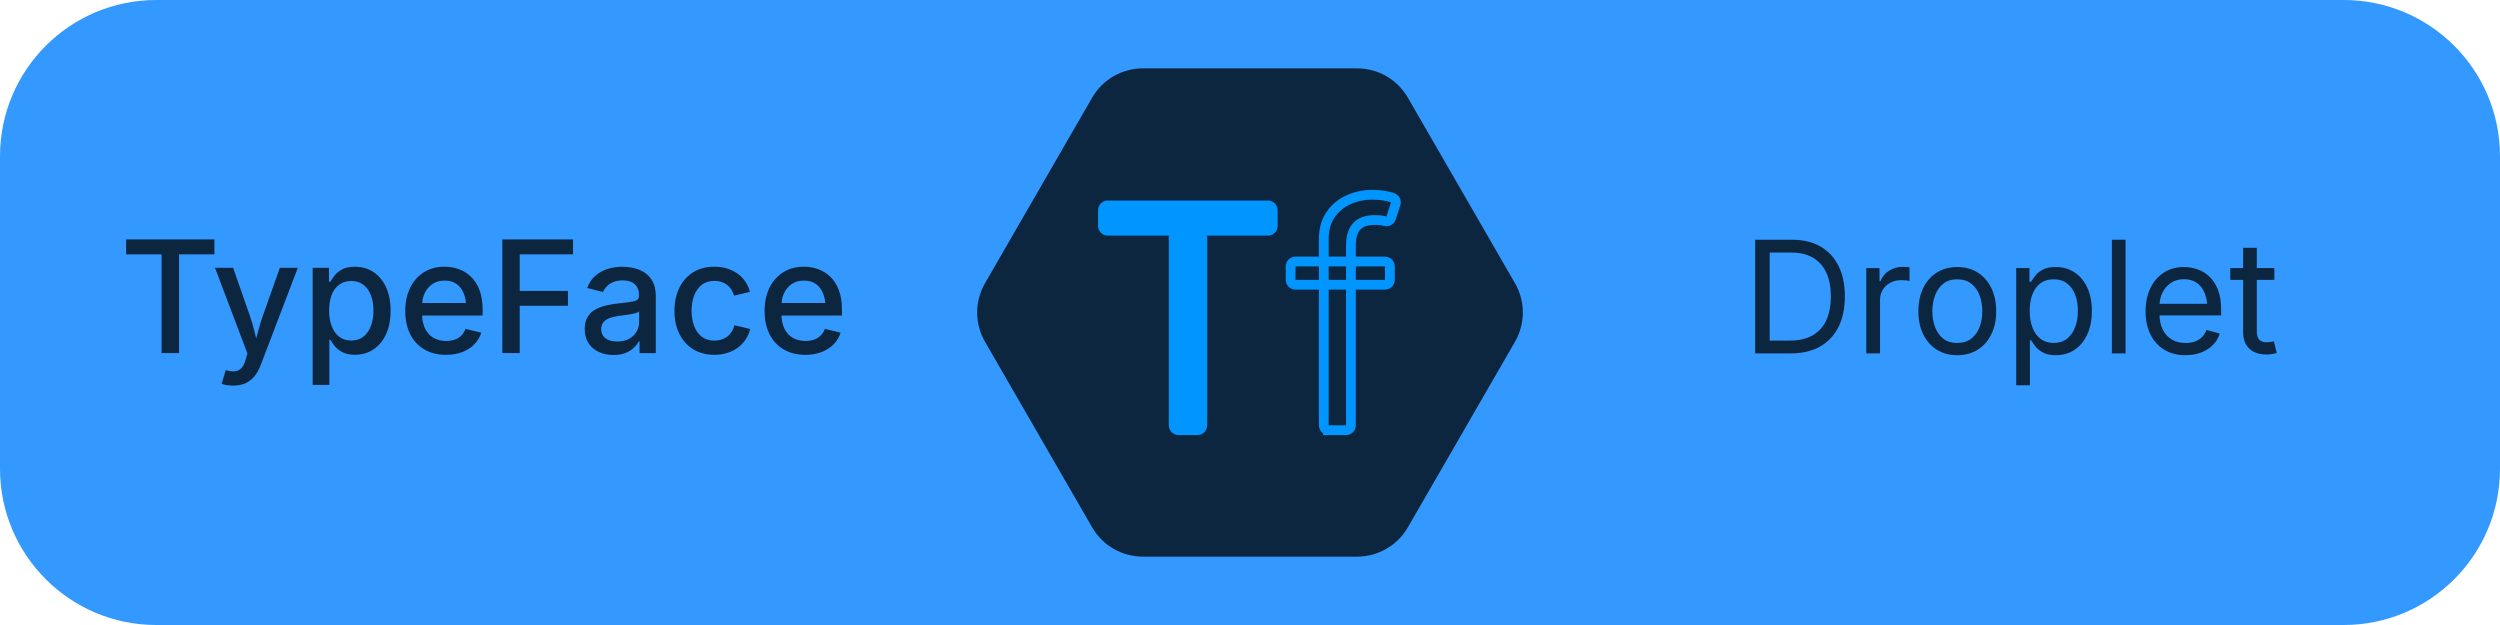
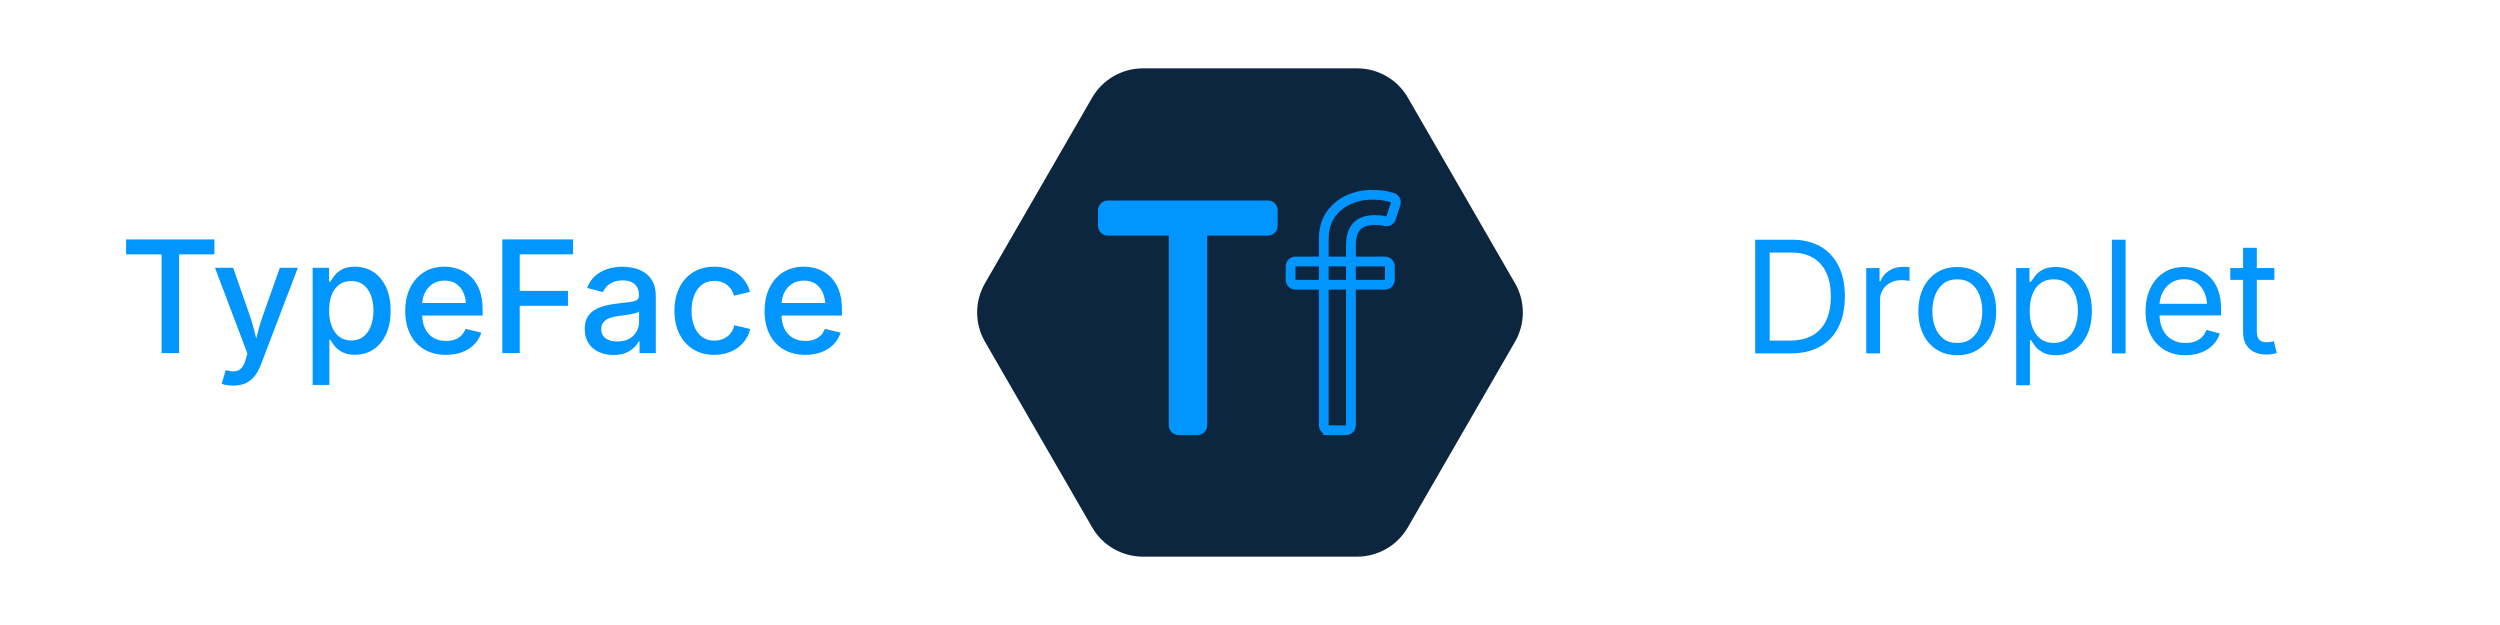
<svg xmlns="http://www.w3.org/2000/svg" id="_レイヤー_1" data-name="レイヤー 1" viewBox="0 0 1024 256">
  <defs>
    <style>
-       .cls-1 {
-         fill: #39f;
-       }
- 
-       .cls-2 {
+       .cls-1, .cls-2 {
        fill: #0095ff;
      }

      .cls-2, .cls-3 {
        stroke: #0095ff;
        stroke-miterlimit: 10;
        stroke-width: 4px;
      }

      .cls-4 {
        fill: #0d2640;
      }

      .cls-3 {
        fill: none;
      }
    </style>
  </defs>
-   <rect class="cls-1" width="1024" height="256" rx="64" ry="64" />
  <g>
    <path class="cls-4" d="M576.66,40l43.88,76c4.29,7.43,4.29,16.57,0,24l-43.88,76c-4.29,7.43-12.21,12-20.78,12h-87.76c-8.57,0-16.5-4.57-20.78-12l-43.88-76c-4.29-7.43-4.29-16.57,0-24l43.88-76c4.29-7.43,12.21-12,20.78-12h87.76c8.57,0,16.5,4.57,20.78,12Z" />
    <g>
      <path class="cls-2" d="M451.75,92.51v-6.38c0-1.1.9-2,2-2h65.58c1.1,0,2,.9,2,2v6.38c0,1.1-.9,2-2,2h-26.86v79.7c0,1.1-.9,2-2,2h-7.74c-1.1,0-2-.9-2-2v-79.7h-26.98c-1.1,0-2-.9-2-2Z" />
      <path class="cls-3" d="M569.29,109.11v5.52c0,1.1-.9,2-2,2h-36.66c-1.1,0-2-.9-2-2v-5.52c0-1.1.9-2,2-2h36.66c1.1,0,2,.9,2,2ZM544.22,176.2c-1.1,0-2-.9-2-2v-76.3c0-4,.94-7.33,2.81-10.01,1.87-2.68,4.32-4.7,7.32-6.06,3.01-1.36,6.18-2.04,9.52-2.04,2.64,0,4.82.22,6.55.65.71.18,1.34.35,1.9.52,1.08.32,1.68,1.46,1.34,2.54l-1.88,5.8c-.33,1.02-1.4,1.59-2.44,1.31-.14-.04-.28-.08-.43-.12-.93-.25-2.17-.37-3.74-.37-3.42,0-5.91.88-7.48,2.63-1.57,1.75-2.35,4.29-2.35,7.63v73.83c0,1.1-.9,2-2,2h-7.12Z" />
    </g>
  </g>
  <g>
-     <path class="cls-4" d="M51.66,104.19v-6.12h36.16v6.12h-14.47v40.44h-7.16v-40.44h-14.53Z" />
-     <path class="cls-4" d="M90.78,157.19l1.69-5.59.78.19c1.19.31,2.25.4,3.2.25.95-.15,1.77-.59,2.47-1.33.7-.74,1.25-1.86,1.67-3.36l.75-2.56-13.28-35.09h7.44l6.91,19.84c.77,2.21,1.41,4.41,1.92,6.59.51,2.19,1.07,4.37,1.67,6.53h-2.12c.6-2.17,1.18-4.35,1.73-6.55.55-2.2,1.21-4.39,1.98-6.58l7.03-19.84h7.38l-15.19,39.78c-.71,1.88-1.58,3.44-2.61,4.69-1.03,1.25-2.26,2.19-3.67,2.83-1.42.63-3.06.95-4.94.95-1.08,0-2.05-.08-2.91-.23-.85-.16-1.49-.33-1.91-.52Z" />
-     <path class="cls-4" d="M128.06,157.69v-48h6.69v5.69h.56c.42-.73.99-1.57,1.73-2.53.74-.96,1.77-1.8,3.09-2.52,1.32-.72,3.08-1.08,5.27-1.08,2.79,0,5.29.71,7.48,2.12,2.2,1.42,3.93,3.47,5.2,6.16,1.27,2.69,1.91,5.93,1.91,9.72s-.62,6.97-1.88,9.67c-1.25,2.7-2.97,4.77-5.17,6.22-2.2,1.45-4.71,2.17-7.55,2.17-2.1,0-3.83-.36-5.17-1.08-1.34-.72-2.4-1.56-3.16-2.52-.76-.96-1.35-1.81-1.77-2.56h-.38v18.53h-6.88ZM143.87,139.47c2,0,3.68-.54,5.03-1.62,1.35-1.08,2.37-2.55,3.05-4.41.68-1.85,1.02-3.94,1.02-6.25s-.34-4.35-1.02-6.17c-.68-1.82-1.69-3.27-3.03-4.33-1.34-1.06-3.03-1.59-5.05-1.59s-3.61.51-4.97,1.52c-1.35,1.01-2.38,2.42-3.06,4.22-.69,1.8-1.03,3.92-1.03,6.36s.35,4.55,1.05,6.39c.7,1.84,1.72,3.29,3.08,4.33,1.35,1.04,3,1.56,4.94,1.56Z" />
-     <path class="cls-4" d="M182.69,145.34c-3.44,0-6.41-.74-8.91-2.22-2.5-1.48-4.42-3.56-5.77-6.25s-2.02-5.84-2.02-9.47.66-6.74,1.98-9.47c1.32-2.73,3.19-4.86,5.61-6.39,2.42-1.53,5.25-2.3,8.5-2.3,2,0,3.93.33,5.78.98,1.85.66,3.52,1.68,5,3.08,1.48,1.4,2.65,3.2,3.52,5.42.86,2.22,1.3,4.91,1.3,8.08v2.44h-27.84v-5.12h24.31l-3.22,1.69c0-2.15-.33-4.04-1-5.67-.67-1.63-1.65-2.91-2.95-3.83-1.3-.92-2.93-1.38-4.89-1.38s-3.59.47-4.97,1.41-2.42,2.17-3.14,3.7c-.72,1.53-1.08,3.2-1.08,5.02v3.5c0,2.4.41,4.42,1.23,6.08.82,1.66,1.97,2.91,3.45,3.75,1.48.84,3.2,1.27,5.16,1.27,1.29,0,2.46-.18,3.5-.55,1.04-.36,1.94-.92,2.7-1.66.76-.74,1.34-1.65,1.73-2.73l6.47,1.53c-.56,1.79-1.51,3.38-2.83,4.75-1.32,1.38-2.97,2.44-4.94,3.2s-4.2,1.14-6.7,1.14Z" />
-     <path class="cls-4" d="M205.75,144.62v-46.56h28.97v6.12h-21.84v14.97h19.75v6.09h-19.75v19.38h-7.12Z" />
-     <path class="cls-4" d="M251.31,145.41c-2.21,0-4.21-.41-6-1.23-1.79-.82-3.21-2.03-4.25-3.61-1.04-1.58-1.56-3.52-1.56-5.81,0-1.98.38-3.6,1.14-4.88.76-1.27,1.79-2.28,3.09-3.03,1.3-.75,2.75-1.31,4.34-1.69,1.59-.38,3.21-.66,4.86-.84,2.06-.25,3.74-.45,5.03-.61,1.29-.16,2.24-.42,2.86-.78.61-.36.92-.95.92-1.77v-.19c0-1.31-.25-2.42-.75-3.31-.5-.9-1.25-1.59-2.23-2.08-.99-.49-2.22-.73-3.7-.73s-2.83.23-3.92.7-1.98,1.07-2.66,1.8c-.68.73-1.18,1.49-1.52,2.28l-6.47-1.69c.79-2.08,1.93-3.76,3.41-5.03,1.48-1.27,3.18-2.2,5.09-2.78,1.92-.58,3.9-.88,5.94-.88,1.42,0,2.92.17,4.5.5,1.58.33,3.07.94,4.47,1.81,1.4.88,2.53,2.1,3.41,3.69.88,1.58,1.31,3.65,1.31,6.19v23.19h-6.66v-4.78h-.34c-.46.9-1.14,1.77-2.03,2.62-.9.85-2.03,1.56-3.39,2.11-1.36.55-3,.83-4.89.83ZM252.84,139.88c1.88,0,3.48-.36,4.81-1.09,1.33-.73,2.35-1.7,3.06-2.91.71-1.21,1.06-2.49,1.06-3.84v-4.47c-.25.25-.72.47-1.42.67-.7.2-1.5.38-2.39.53-.9.16-1.76.29-2.59.39-.83.1-1.52.19-2.06.25-1.29.17-2.47.45-3.55.84-1.07.4-1.93.96-2.56,1.69-.64.73-.95,1.7-.95,2.91,0,1.1.29,2.03.86,2.78.57.75,1.35,1.31,2.33,1.69.98.38,2.11.56,3.41.56Z" />
-     <path class="cls-4" d="M292.56,145.34c-3.29,0-6.16-.75-8.59-2.25s-4.33-3.6-5.69-6.31c-1.35-2.71-2.03-5.85-2.03-9.44s.68-6.8,2.03-9.52c1.35-2.72,3.25-4.83,5.69-6.33s5.3-2.25,8.59-2.25c1.81,0,3.51.23,5.09.7,1.58.47,3.02,1.15,4.3,2.03,1.28.89,2.36,1.97,3.25,3.25.89,1.28,1.55,2.72,1.98,4.33l-6.53,1.56c-.23-.9-.58-1.71-1.06-2.45-.48-.74-1.06-1.38-1.73-1.92-.68-.54-1.46-.96-2.34-1.25-.89-.29-1.86-.44-2.92-.44-2.1,0-3.85.56-5.23,1.67-1.39,1.12-2.42,2.6-3.09,4.45-.68,1.85-1.02,3.91-1.02,6.16s.34,4.27,1.02,6.11c.68,1.84,1.71,3.32,3.09,4.42,1.39,1.1,3.13,1.66,5.23,1.66,1.08,0,2.07-.15,2.97-.45.9-.3,1.7-.73,2.41-1.28.71-.55,1.3-1.22,1.78-2,.48-.78.82-1.64,1.03-2.58l6.5,1.56c-.42,1.65-1.07,3.12-1.97,4.42-.9,1.3-1.98,2.41-3.27,3.33-1.28.92-2.72,1.62-4.33,2.09-1.6.48-3.32.72-5.16.72Z" />
-     <path class="cls-4" d="M329.87,145.34c-3.44,0-6.41-.74-8.91-2.22-2.5-1.48-4.42-3.56-5.77-6.25-1.34-2.69-2.02-5.84-2.02-9.47s.66-6.74,1.98-9.47c1.32-2.73,3.19-4.86,5.61-6.39,2.42-1.53,5.25-2.3,8.5-2.3,2,0,3.93.33,5.78.98,1.85.66,3.52,1.68,5,3.08,1.48,1.4,2.65,3.2,3.52,5.42.86,2.22,1.3,4.91,1.3,8.08v2.44h-27.84v-5.12h24.31l-3.22,1.69c0-2.15-.33-4.04-1-5.67-.67-1.63-1.65-2.91-2.95-3.83-1.3-.92-2.93-1.38-4.89-1.38s-3.59.47-4.97,1.41-2.42,2.17-3.14,3.7c-.72,1.53-1.08,3.2-1.08,5.02v3.5c0,2.4.41,4.42,1.23,6.08.82,1.66,1.97,2.91,3.45,3.75,1.48.84,3.2,1.27,5.16,1.27,1.29,0,2.46-.18,3.5-.55,1.04-.36,1.94-.92,2.7-1.66.76-.74,1.34-1.65,1.73-2.73l6.47,1.53c-.56,1.79-1.51,3.38-2.83,4.75-1.32,1.38-2.97,2.44-4.94,3.2-1.97.76-4.2,1.14-6.7,1.14Z" />
+     <path class="cls-1" d="M51.66,104.19v-6.12h36.16v6.12h-14.47v40.44h-7.16v-40.44h-14.53Z" />
+     <path class="cls-1" d="M90.78,157.19l1.69-5.59.78.19c1.19.31,2.25.4,3.2.25.95-.15,1.77-.59,2.47-1.33.7-.74,1.25-1.86,1.67-3.36l.75-2.56-13.28-35.09h7.44l6.91,19.84c.77,2.21,1.41,4.41,1.92,6.59.51,2.19,1.07,4.37,1.67,6.53h-2.12c.6-2.17,1.18-4.35,1.73-6.55.55-2.2,1.21-4.39,1.98-6.58l7.03-19.84h7.38l-15.19,39.78c-.71,1.88-1.58,3.44-2.61,4.69-1.03,1.25-2.26,2.19-3.67,2.83-1.42.63-3.06.95-4.94.95-1.08,0-2.05-.08-2.91-.23-.85-.16-1.49-.33-1.91-.52Z" />
+     <path class="cls-1" d="M128.06,157.69v-48h6.69v5.69h.56c.42-.73.99-1.57,1.73-2.53.74-.96,1.77-1.8,3.09-2.52,1.32-.72,3.08-1.08,5.27-1.08,2.79,0,5.29.71,7.48,2.12,2.2,1.42,3.93,3.47,5.2,6.16,1.27,2.69,1.91,5.93,1.91,9.72s-.62,6.97-1.88,9.67c-1.25,2.7-2.97,4.77-5.17,6.22-2.2,1.45-4.71,2.17-7.55,2.17-2.1,0-3.83-.36-5.17-1.08-1.34-.72-2.4-1.56-3.16-2.52-.76-.96-1.35-1.81-1.77-2.56h-.38v18.53h-6.88ZM143.87,139.47c2,0,3.68-.54,5.03-1.62,1.35-1.08,2.37-2.55,3.05-4.41.68-1.85,1.02-3.94,1.02-6.25s-.34-4.35-1.02-6.17c-.68-1.82-1.69-3.27-3.03-4.33-1.34-1.06-3.03-1.59-5.05-1.59s-3.61.51-4.97,1.52c-1.35,1.01-2.38,2.42-3.06,4.22-.69,1.8-1.03,3.92-1.03,6.36s.35,4.55,1.05,6.39c.7,1.84,1.72,3.29,3.08,4.33,1.35,1.04,3,1.56,4.94,1.56Z" />
+     <path class="cls-1" d="M182.69,145.34c-3.44,0-6.41-.74-8.91-2.22-2.5-1.48-4.42-3.56-5.77-6.25s-2.02-5.84-2.02-9.47.66-6.74,1.98-9.47c1.32-2.73,3.19-4.86,5.61-6.39,2.42-1.53,5.25-2.3,8.5-2.3,2,0,3.93.33,5.78.98,1.85.66,3.52,1.68,5,3.08,1.48,1.4,2.65,3.2,3.52,5.42.86,2.22,1.3,4.91,1.3,8.08v2.44h-27.84v-5.12h24.31l-3.22,1.69c0-2.15-.33-4.04-1-5.67-.67-1.63-1.65-2.91-2.95-3.83-1.3-.92-2.93-1.38-4.89-1.38s-3.59.47-4.97,1.41-2.42,2.17-3.14,3.7c-.72,1.53-1.08,3.2-1.08,5.02v3.5c0,2.4.41,4.42,1.23,6.08.82,1.66,1.97,2.91,3.45,3.75,1.48.84,3.2,1.27,5.16,1.27,1.29,0,2.46-.18,3.5-.55,1.04-.36,1.94-.92,2.7-1.66.76-.74,1.34-1.65,1.73-2.73l6.47,1.53c-.56,1.79-1.51,3.38-2.83,4.75-1.32,1.38-2.97,2.44-4.94,3.2s-4.2,1.14-6.7,1.14Z" />
+     <path class="cls-1" d="M205.75,144.62v-46.56h28.97v6.12h-21.84v14.97h19.75v6.09h-19.75v19.38h-7.12Z" />
+     <path class="cls-1" d="M251.31,145.41c-2.21,0-4.21-.41-6-1.23-1.79-.82-3.21-2.03-4.25-3.61-1.04-1.58-1.56-3.52-1.56-5.81,0-1.98.38-3.6,1.14-4.88.76-1.27,1.79-2.28,3.09-3.03,1.3-.75,2.75-1.31,4.34-1.69,1.59-.38,3.21-.66,4.86-.84,2.06-.25,3.74-.45,5.03-.61,1.29-.16,2.24-.42,2.86-.78.61-.36.92-.95.92-1.77v-.19c0-1.31-.25-2.42-.75-3.31-.5-.9-1.25-1.59-2.23-2.08-.99-.49-2.22-.73-3.7-.73s-2.83.23-3.92.7-1.98,1.07-2.66,1.8c-.68.73-1.18,1.49-1.52,2.28l-6.47-1.69c.79-2.08,1.93-3.76,3.41-5.03,1.48-1.27,3.18-2.2,5.09-2.78,1.92-.58,3.9-.88,5.94-.88,1.42,0,2.92.17,4.5.5,1.58.33,3.07.94,4.47,1.81,1.4.88,2.53,2.1,3.41,3.69.88,1.58,1.31,3.65,1.31,6.19v23.19h-6.66v-4.78h-.34c-.46.9-1.14,1.77-2.03,2.62-.9.85-2.03,1.56-3.39,2.11-1.36.55-3,.83-4.89.83ZM252.84,139.88c1.88,0,3.48-.36,4.81-1.09,1.33-.73,2.35-1.7,3.06-2.91.71-1.21,1.06-2.49,1.06-3.84v-4.47c-.25.25-.72.47-1.42.67-.7.2-1.5.38-2.39.53-.9.16-1.76.29-2.59.39-.83.1-1.52.19-2.06.25-1.29.17-2.47.45-3.55.84-1.07.4-1.93.96-2.56,1.69-.64.73-.95,1.7-.95,2.91,0,1.1.29,2.03.86,2.78.57.75,1.35,1.31,2.33,1.69.98.38,2.11.56,3.41.56Z" />
+     <path class="cls-1" d="M292.56,145.34c-3.29,0-6.16-.75-8.59-2.25s-4.33-3.6-5.69-6.31c-1.35-2.71-2.03-5.85-2.03-9.44s.68-6.8,2.03-9.52c1.35-2.72,3.25-4.83,5.69-6.33s5.3-2.25,8.59-2.25c1.81,0,3.51.23,5.09.7,1.58.47,3.02,1.15,4.3,2.03,1.28.89,2.36,1.97,3.25,3.25.89,1.28,1.55,2.72,1.98,4.33l-6.53,1.56c-.23-.9-.58-1.71-1.06-2.45-.48-.74-1.06-1.38-1.73-1.92-.68-.54-1.46-.96-2.34-1.25-.89-.29-1.86-.44-2.92-.44-2.1,0-3.85.56-5.23,1.67-1.39,1.12-2.42,2.6-3.09,4.45-.68,1.85-1.02,3.91-1.02,6.16s.34,4.27,1.02,6.11c.68,1.84,1.71,3.32,3.09,4.42,1.39,1.1,3.13,1.66,5.23,1.66,1.08,0,2.07-.15,2.97-.45.9-.3,1.7-.73,2.41-1.28.71-.55,1.3-1.22,1.78-2,.48-.78.82-1.64,1.03-2.58l6.5,1.56c-.42,1.65-1.07,3.12-1.97,4.42-.9,1.3-1.98,2.41-3.27,3.33-1.28.92-2.72,1.62-4.33,2.09-1.6.48-3.32.72-5.16.72Z" />
+     <path class="cls-1" d="M329.87,145.34c-3.44,0-6.41-.74-8.91-2.22-2.5-1.48-4.42-3.56-5.77-6.25-1.34-2.69-2.02-5.84-2.02-9.47s.66-6.74,1.98-9.47c1.32-2.73,3.19-4.86,5.61-6.39,2.42-1.53,5.25-2.3,8.5-2.3,2,0,3.93.33,5.78.98,1.85.66,3.52,1.68,5,3.08,1.48,1.4,2.65,3.2,3.52,5.42.86,2.22,1.3,4.91,1.3,8.08v2.44h-27.84v-5.12h24.31l-3.22,1.69c0-2.15-.33-4.04-1-5.67-.67-1.63-1.65-2.91-2.95-3.83-1.3-.92-2.93-1.38-4.89-1.38s-3.59.47-4.97,1.41-2.42,2.17-3.14,3.7c-.72,1.53-1.08,3.2-1.08,5.02v3.5c0,2.4.41,4.42,1.23,6.08.82,1.66,1.97,2.91,3.45,3.75,1.48.84,3.2,1.27,5.16,1.27,1.29,0,2.46-.18,3.5-.55,1.04-.36,1.94-.92,2.7-1.66.76-.74,1.34-1.65,1.73-2.73l6.47,1.53c-.56,1.79-1.51,3.38-2.83,4.75-1.32,1.38-2.97,2.44-4.94,3.2-1.97.76-4.2,1.14-6.7,1.14Z" />
  </g>
  <g>
-     <path class="cls-4" d="M724.86,98.19v46.56h-5.94v-46.56h5.94ZM733.45,144.75h-11.25v-5.25h10.88c3.79,0,6.93-.72,9.42-2.17,2.49-1.45,4.35-3.53,5.58-6.23,1.23-2.71,1.84-5.95,1.84-9.72s-.61-6.93-1.83-9.61c-1.22-2.68-3.03-4.73-5.44-6.17s-5.41-2.16-9.02-2.16h-11.69v-5.25h12.09c4.54,0,8.42.93,11.64,2.78,3.22,1.85,5.69,4.52,7.41,7.98s2.58,7.61,2.58,12.42-.86,9.03-2.59,12.52c-1.73,3.49-4.25,6.17-7.56,8.05s-7.33,2.81-12.06,2.81Z" />
-     <path class="cls-4" d="M764.42,144.75v-34.94h5.44v5.38h.38c.65-1.77,1.8-3.19,3.45-4.27,1.66-1.07,3.53-1.61,5.61-1.61.42,0,.91.01,1.48.03.57.02,1.03.04,1.36.06v5.66c-.17-.04-.58-.1-1.25-.19-.67-.08-1.38-.12-2.12-.12-1.67,0-3.16.35-4.48,1.05-1.32.7-2.36,1.66-3.11,2.88s-1.12,2.62-1.12,4.2v21.88h-5.62Z" />
-     <path class="cls-4" d="M801.67,145.5c-3.17,0-5.94-.75-8.33-2.25s-4.25-3.6-5.58-6.31c-1.33-2.71-2-5.85-2-9.44s.67-6.83,2-9.55,3.19-4.83,5.58-6.33,5.16-2.25,8.33-2.25,5.98.75,8.38,2.25,4.26,3.61,5.59,6.33,2,5.9,2,9.55-.67,6.73-2,9.44c-1.33,2.71-3.2,4.81-5.59,6.31s-5.19,2.25-8.38,2.25ZM801.67,140.47c2.35,0,4.29-.6,5.81-1.81,1.52-1.21,2.65-2.8,3.38-4.77s1.09-4.1,1.09-6.39-.36-4.46-1.09-6.45c-.73-1.99-1.85-3.59-3.38-4.81s-3.46-1.83-5.81-1.83-4.25.61-5.75,1.83-2.61,2.82-3.34,4.8c-.73,1.98-1.09,4.14-1.09,6.47s.36,4.42,1.09,6.39,1.84,3.56,3.34,4.77c1.5,1.21,3.42,1.81,5.75,1.81Z" />
-     <path class="cls-4" d="M825.83,157.81v-48h5.44v5.59h.62c.4-.62.95-1.41,1.66-2.36.71-.95,1.73-1.8,3.06-2.55s3.14-1.12,5.41-1.12c2.92,0,5.48.73,7.7,2.19,2.22,1.46,3.96,3.54,5.22,6.23,1.26,2.7,1.89,5.89,1.89,9.58s-.62,6.92-1.88,9.62c-1.25,2.71-2.98,4.8-5.2,6.28s-4.79,2.22-7.7,2.22c-2.21,0-3.99-.38-5.34-1.14s-2.4-1.62-3.12-2.59-1.29-1.78-1.69-2.42h-.44v18.47h-5.62ZM841.2,140.47c2.19,0,4.02-.59,5.48-1.77,1.47-1.18,2.57-2.76,3.31-4.75.74-1.99,1.11-4.2,1.11-6.64s-.36-4.6-1.09-6.55c-.73-1.95-1.83-3.49-3.3-4.64-1.47-1.15-3.31-1.72-5.52-1.72s-3.95.54-5.41,1.62c-1.46,1.08-2.56,2.59-3.3,4.52-.74,1.93-1.11,4.18-1.11,6.77s.38,4.87,1.12,6.84c.75,1.98,1.86,3.53,3.33,4.64,1.47,1.12,3.25,1.67,5.36,1.67Z" />
-     <path class="cls-4" d="M870.64,98.19v46.56h-5.62v-46.56h5.62Z" />
-     <path class="cls-4" d="M895.2,145.5c-3.38,0-6.29-.75-8.73-2.25s-4.33-3.59-5.66-6.28-1.98-5.82-1.98-9.41.65-6.74,1.94-9.47c1.29-2.73,3.12-4.86,5.48-6.41,2.36-1.54,5.13-2.31,8.3-2.31,1.85,0,3.68.31,5.48.92,1.8.62,3.44,1.6,4.91,2.97,1.47,1.37,2.64,3.16,3.52,5.39.88,2.23,1.31,4.96,1.31,8.19v2.34h-27.12v-4.75h24.09l-2.62,1.75c0-2.29-.36-4.33-1.08-6.11s-1.79-3.18-3.2-4.19c-1.42-1.01-3.18-1.52-5.28-1.52s-3.91.52-5.41,1.55-2.65,2.38-3.44,4.03-1.19,3.43-1.19,5.33v3.16c0,2.58.45,4.78,1.34,6.58.9,1.8,2.15,3.17,3.77,4.09,1.61.93,3.48,1.39,5.61,1.39,1.38,0,2.62-.2,3.75-.59,1.12-.4,2.09-.99,2.91-1.8.81-.8,1.44-1.8,1.88-2.98l5.44,1.5c-.54,1.75-1.46,3.29-2.75,4.62-1.29,1.33-2.89,2.38-4.8,3.12s-4.06,1.12-6.45,1.12Z" />
-     <path class="cls-4" d="M931.58,109.81v4.81h-18.06v-4.81h18.06ZM918.77,101.5h5.62v34.19c0,1.56.32,2.7.95,3.42s1.69,1.08,3.17,1.08c.35,0,.81-.04,1.36-.12.55-.08,1.06-.17,1.52-.25l1.16,4.75c-.58.21-1.25.36-1.98.47-.74.1-1.47.16-2.2.16-3.02,0-5.38-.8-7.06-2.39s-2.53-3.82-2.53-6.67v-34.62Z" />
+     <path class="cls-1" d="M724.86,98.19v46.56h-5.94v-46.56h5.94ZM733.45,144.75h-11.25v-5.25h10.88c3.79,0,6.93-.72,9.42-2.17,2.49-1.45,4.35-3.53,5.58-6.23,1.23-2.71,1.84-5.95,1.84-9.72s-.61-6.93-1.83-9.61c-1.22-2.68-3.03-4.73-5.44-6.17s-5.41-2.16-9.02-2.16h-11.69v-5.25h12.09c4.54,0,8.42.93,11.64,2.78,3.22,1.85,5.69,4.52,7.41,7.98s2.58,7.61,2.58,12.42-.86,9.03-2.59,12.52c-1.73,3.49-4.25,6.17-7.56,8.05s-7.33,2.81-12.06,2.81Z" />
+     <path class="cls-1" d="M764.42,144.75v-34.94h5.44v5.38h.38c.65-1.77,1.8-3.19,3.45-4.27,1.66-1.07,3.53-1.61,5.61-1.61.42,0,.91.01,1.48.03.57.02,1.03.04,1.36.06v5.66c-.17-.04-.58-.1-1.25-.19-.67-.08-1.38-.12-2.12-.12-1.67,0-3.16.35-4.48,1.05-1.32.7-2.36,1.66-3.11,2.88s-1.12,2.62-1.12,4.2v21.88h-5.62Z" />
+     <path class="cls-1" d="M801.67,145.5c-3.17,0-5.94-.75-8.33-2.25s-4.25-3.6-5.58-6.31c-1.33-2.71-2-5.85-2-9.44s.67-6.83,2-9.55,3.19-4.83,5.58-6.33,5.16-2.25,8.33-2.25,5.98.75,8.38,2.25,4.26,3.61,5.59,6.33,2,5.9,2,9.55-.67,6.73-2,9.44c-1.33,2.71-3.2,4.81-5.59,6.31s-5.19,2.25-8.38,2.25ZM801.67,140.47c2.35,0,4.29-.6,5.81-1.81,1.52-1.21,2.65-2.8,3.38-4.77s1.09-4.1,1.09-6.39-.36-4.46-1.09-6.45c-.73-1.99-1.85-3.59-3.38-4.81s-3.46-1.83-5.81-1.83-4.25.61-5.75,1.83-2.61,2.82-3.34,4.8c-.73,1.98-1.09,4.14-1.09,6.47s.36,4.42,1.09,6.39,1.84,3.56,3.34,4.77c1.5,1.21,3.42,1.81,5.75,1.81Z" />
+     <path class="cls-1" d="M825.83,157.81v-48h5.44v5.59h.62c.4-.62.95-1.41,1.66-2.36.71-.95,1.73-1.8,3.06-2.55s3.14-1.12,5.41-1.12c2.92,0,5.48.73,7.7,2.19,2.22,1.46,3.96,3.54,5.22,6.23,1.26,2.7,1.89,5.89,1.89,9.58s-.62,6.92-1.88,9.62c-1.25,2.71-2.98,4.8-5.2,6.28s-4.79,2.22-7.7,2.22c-2.21,0-3.99-.38-5.34-1.14s-2.4-1.62-3.12-2.59-1.29-1.78-1.69-2.42h-.44v18.47h-5.62ZM841.2,140.47c2.19,0,4.02-.59,5.48-1.77,1.47-1.18,2.57-2.76,3.31-4.75.74-1.99,1.11-4.2,1.11-6.64s-.36-4.6-1.09-6.55c-.73-1.95-1.83-3.49-3.3-4.64-1.47-1.15-3.31-1.72-5.52-1.72s-3.95.54-5.41,1.62c-1.46,1.08-2.56,2.59-3.3,4.52-.74,1.93-1.11,4.18-1.11,6.77s.38,4.87,1.12,6.84c.75,1.98,1.86,3.53,3.33,4.64,1.47,1.12,3.25,1.67,5.36,1.67Z" />
+     <path class="cls-1" d="M870.64,98.19v46.56h-5.62v-46.56h5.62Z" />
+     <path class="cls-1" d="M895.2,145.5c-3.38,0-6.29-.75-8.73-2.25s-4.33-3.59-5.66-6.28-1.98-5.82-1.98-9.41.65-6.74,1.94-9.47c1.29-2.73,3.12-4.86,5.48-6.41,2.36-1.54,5.13-2.31,8.3-2.31,1.85,0,3.68.31,5.48.92,1.8.62,3.44,1.6,4.91,2.97,1.47,1.37,2.64,3.16,3.52,5.39.88,2.23,1.31,4.96,1.31,8.19v2.34h-27.12v-4.75h24.09l-2.62,1.75c0-2.29-.36-4.33-1.08-6.11s-1.79-3.18-3.2-4.19c-1.42-1.01-3.18-1.52-5.28-1.52s-3.91.52-5.41,1.55-2.65,2.38-3.44,4.03-1.19,3.43-1.19,5.33v3.16c0,2.58.45,4.78,1.34,6.58.9,1.8,2.15,3.17,3.77,4.09,1.61.93,3.48,1.39,5.61,1.39,1.38,0,2.62-.2,3.75-.59,1.12-.4,2.09-.99,2.91-1.8.81-.8,1.44-1.8,1.88-2.98l5.44,1.5c-.54,1.75-1.46,3.29-2.75,4.62-1.29,1.33-2.89,2.38-4.8,3.12s-4.06,1.12-6.45,1.12Z" />
+     <path class="cls-1" d="M931.58,109.81v4.81h-18.06v-4.81h18.06ZM918.77,101.5h5.62v34.19c0,1.56.32,2.7.95,3.42s1.69,1.08,3.17,1.08c.35,0,.81-.04,1.36-.12.55-.08,1.06-.17,1.52-.25l1.16,4.75c-.58.21-1.25.36-1.98.47-.74.1-1.47.16-2.2.16-3.02,0-5.38-.8-7.06-2.39s-2.53-3.82-2.53-6.67v-34.62Z" />
  </g>
</svg>
